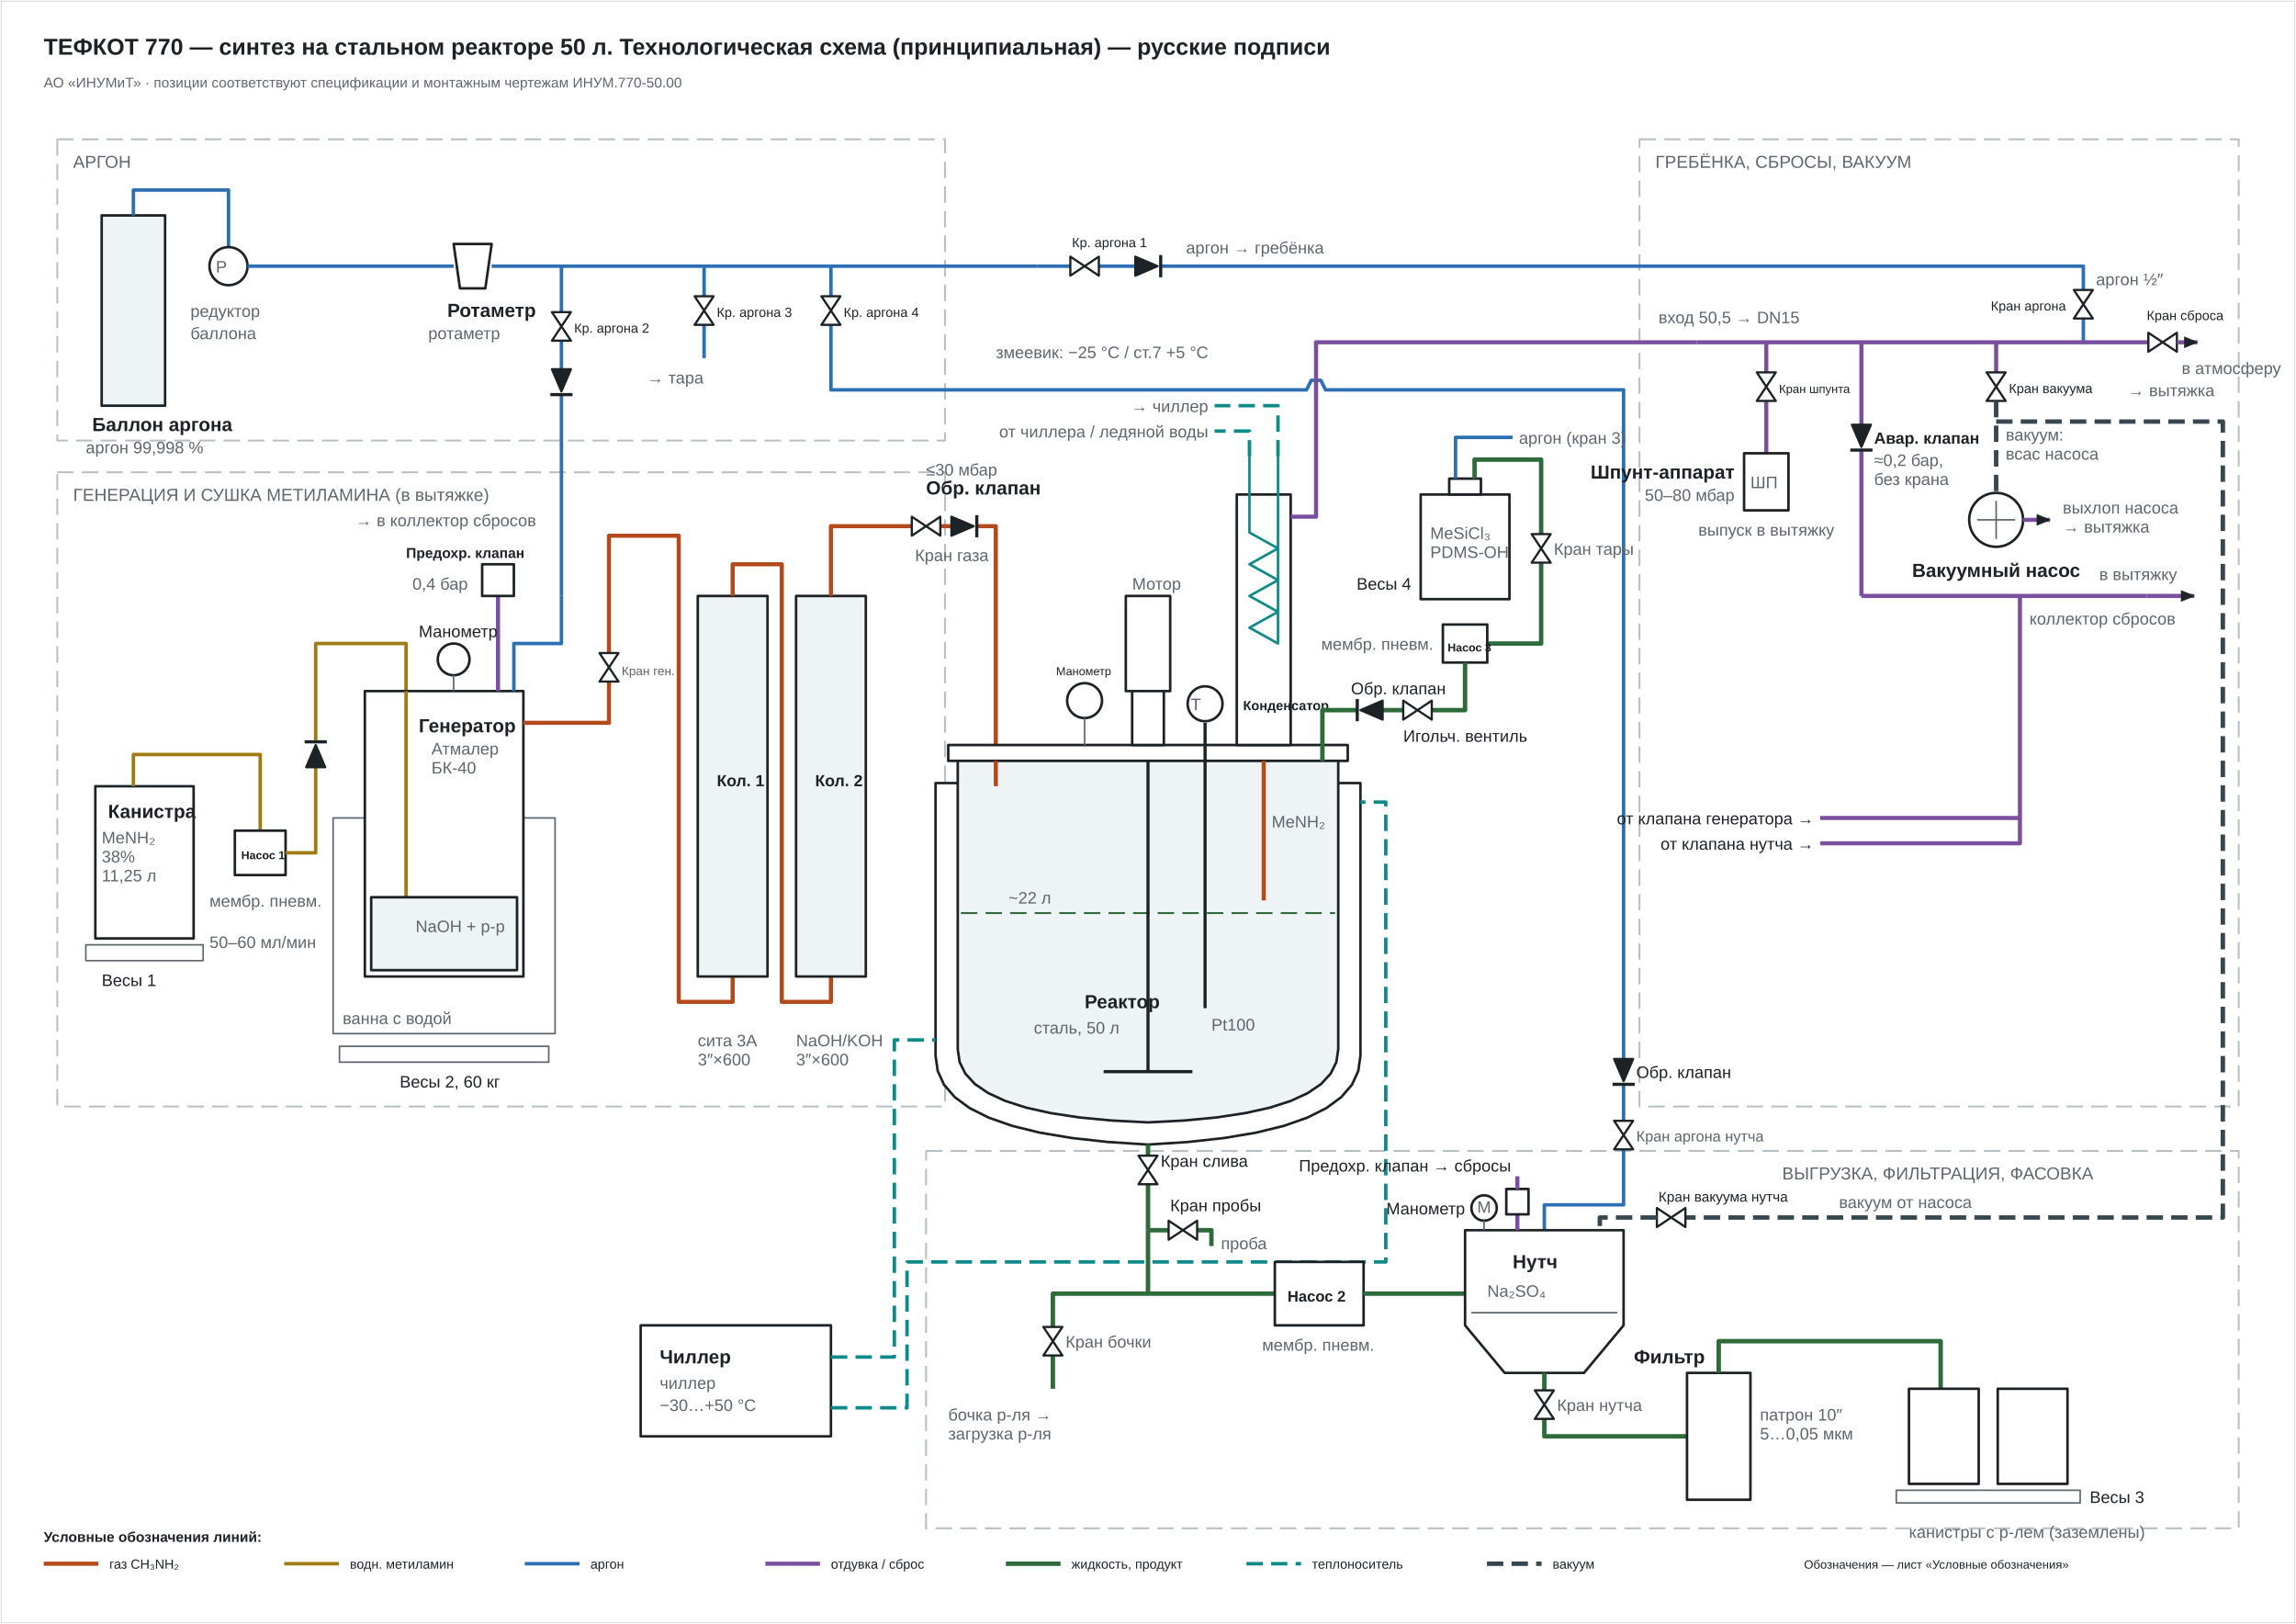
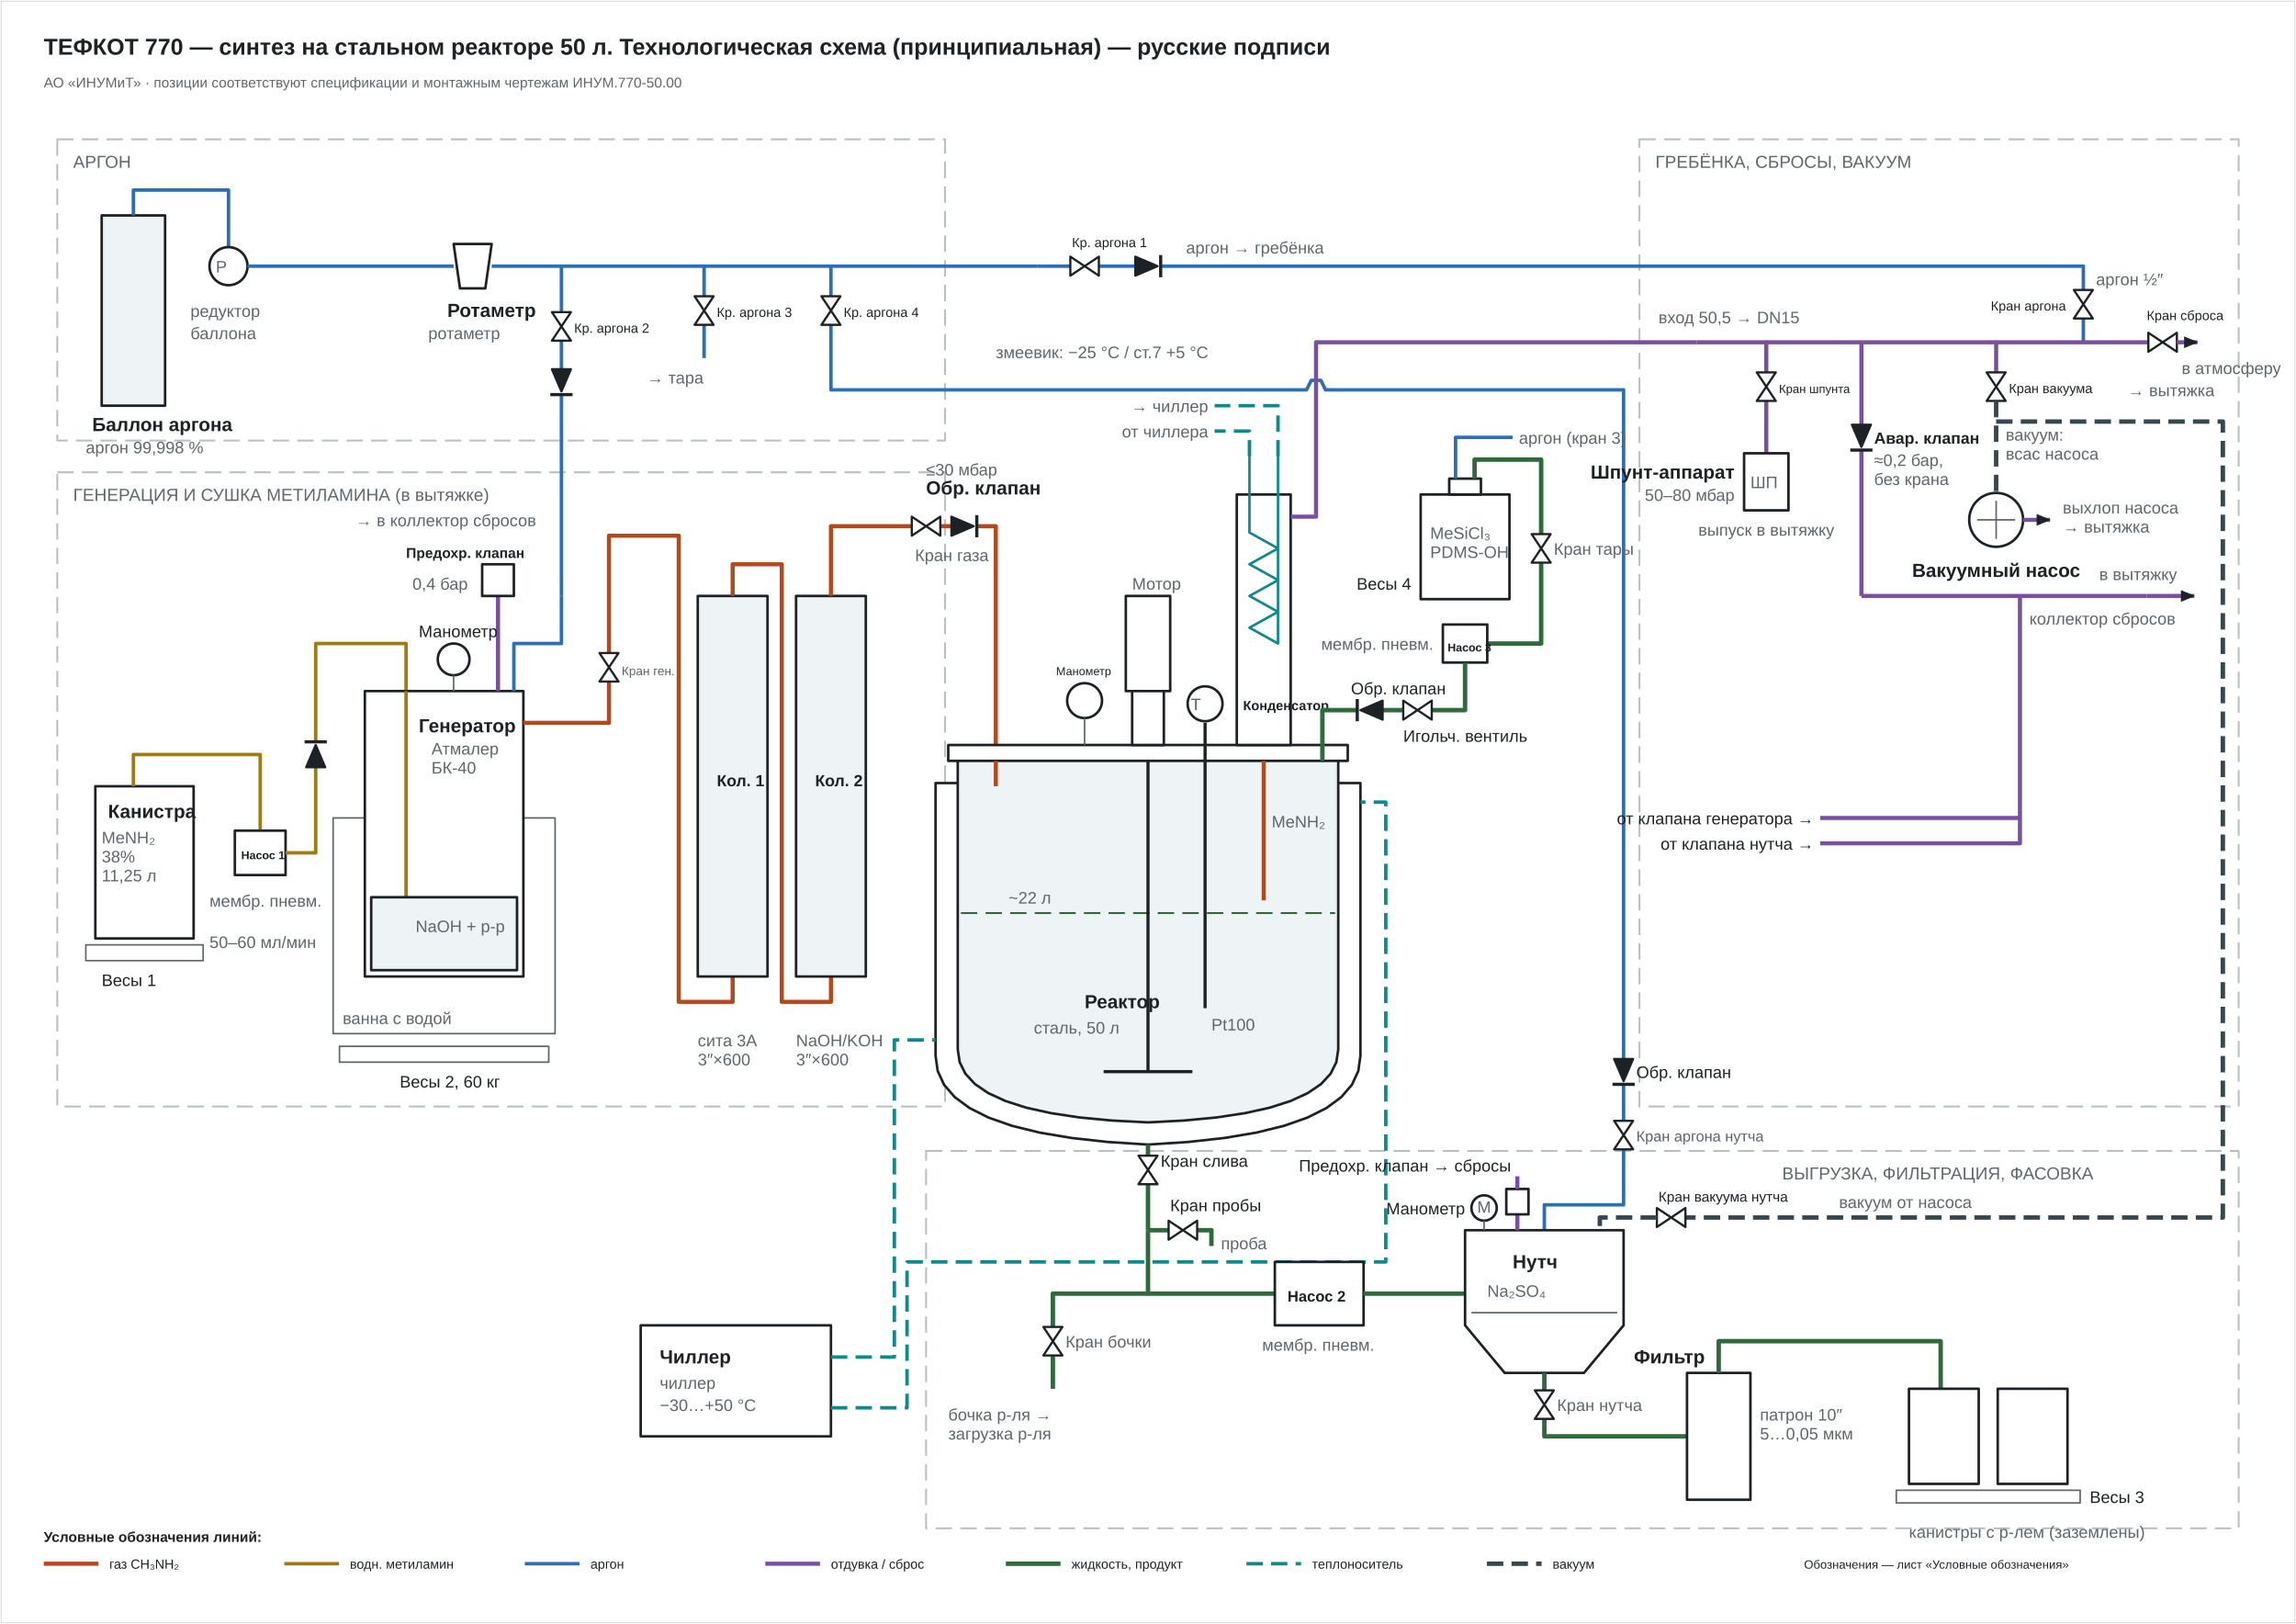
<svg xmlns="http://www.w3.org/2000/svg" viewBox="0 0 420.0 297.0" width="420.0mm" height="297.0mm" font-family="Arial, 'Liberation Sans', sans-serif">
  <rect width="100%" height="100%" fill="#fff" />
  <path d="M0.20,0.20 L419.80,0.20 L419.80,296.80 L0.20,296.80 Z" fill="none" stroke="#bbbbbb" stroke-width="0.1" stroke-linejoin="round" />
  <text x="8.00" y="10.00" font-size="4.2" text-anchor="start" fill="#1d2226" font-weight="bold">ТЕФКОТ 770 — синтез на стальном реакторе 50 л. Технологическая схема (принципиальная) — русские подписи</text>
  <text x="8.00" y="16.00" font-size="2.6" text-anchor="start" fill="#5d666d">АО «ИНУМиТ» · позиции соответствуют спецификации и монтажным чертежам ИНУМ.770-50.00</text>
  <path d="M10.48,25.48 L172.88,25.48 L172.88,80.58 L10.48,80.58 Z" fill="none" stroke="#b9c0c3" stroke-width="0.348" stroke-dasharray="3 1.5" stroke-linejoin="round" />
  <text x="13.38" y="30.70" font-size="3.19" text-anchor="start" fill="#5d666d">АРГОН</text>
  <path d="M10.48,86.38 L172.88,86.38 L172.88,202.38 L10.48,202.38 Z" fill="none" stroke="#b9c0c3" stroke-width="0.348" stroke-dasharray="3 1.5" stroke-linejoin="round" />
  <text x="13.38" y="91.60" font-size="3.19" text-anchor="start" fill="#5d666d">ГЕНЕРАЦИЯ И СУШКА МЕТИЛАМИНА (в вытяжке)</text>
  <path d="M299.90,25.48 L409.52,25.48 L409.52,202.38 L299.90,202.38 Z" fill="none" stroke="#b9c0c3" stroke-width="0.348" stroke-dasharray="3 1.5" stroke-linejoin="round" />
  <text x="302.80" y="30.70" font-size="3.19" text-anchor="start" fill="#5d666d">ГРЕБЁНКА, СБРОСЫ, ВАКУУМ</text>
  <path d="M169.40,210.50 L409.52,210.50 L409.52,279.52 L169.40,279.52 Z" fill="none" stroke="#b9c0c3" stroke-width="0.348" stroke-dasharray="3 1.5" stroke-linejoin="round" />
  <text x="326.00" y="215.72" font-size="3.19" text-anchor="start" fill="#5d666d">ВЫГРУЗКА, ФИЛЬТРАЦИЯ, ФАСОВКА</text>
  <path d="M18.60,39.40 L30.20,39.40 L30.20,74.20 L18.60,74.20 Z" fill="#eef3f5" stroke="#1d2226" stroke-width="0.464" stroke-linejoin="round" />
  <text x="16.86" y="78.84" font-size="3.48" text-anchor="start" fill="#1d2226" font-weight="bold">Баллон аргона</text>
  <text x="15.70" y="82.90" font-size="3.045" text-anchor="start" fill="#5d666d">аргон 99,998 %</text>
  <path d="M24.40,39.40 L24.40,34.76 L41.80,34.76 L41.80,45.20" fill="none" stroke="#2d6fb3" stroke-width="0.638" stroke-linejoin="round" />
  <circle cx="41.80" cy="48.68" r="3.48" fill="#ffffff" stroke="#1d2226" stroke-width="0.464" />
  <text x="39.48" y="49.84" font-size="3.045" text-anchor="start" fill="#5d666d">Р</text>
  <text x="34.84" y="57.96" font-size="3.045" text-anchor="start" fill="#5d666d">редуктор</text>
  <text x="34.84" y="62.02" font-size="3.045" text-anchor="start" fill="#5d666d">баллона</text>
  <path d="M45.28,48.68 L82.98,48.68" fill="none" stroke="#2d6fb3" stroke-width="0.638" stroke-linejoin="round" />
  <path d="M82.98,44.62 L89.94,44.62 L88.78,52.74 L84.14,52.74 Z" fill="#ffffff" stroke="#1d2226" stroke-width="0.464" stroke-linejoin="round" />
  <text x="81.82" y="57.96" font-size="3.48" text-anchor="start" fill="#1d2226" font-weight="bold">Ротаметр</text>
  <text x="78.34" y="62.02" font-size="3.045" text-anchor="start" fill="#5d666d">ротаметр</text>
  <path d="M89.94,48.68 L169.40,48.68 L189.70,48.68" fill="none" stroke="#2d6fb3" stroke-width="0.638" stroke-linejoin="round" />
  <path d="M102.70,48.68 L102.70,57.09" fill="none" stroke="#2d6fb3" stroke-width="0.638" stroke-linejoin="round" />
  <path d="M102.70,62.31 L102.70,67.53" fill="none" stroke="#2d6fb3" stroke-width="0.638" stroke-linejoin="round" />
  <path d="M102.70,72.17 L102.70,109.00" fill="none" stroke="#2d6fb3" stroke-width="0.638" stroke-linejoin="round" />
  <path d="M100.96,57.09 L104.44,62.31 L100.96,62.31 L104.44,57.09 Z" fill="#ffffff" stroke="#1d2226" stroke-width="0.406" stroke-linejoin="round" />
  <text x="105.02" y="60.86" font-size="2.436" text-anchor="start" fill="#1d2226">Кр. аргона 2</text>
  <path d="M100.96,67.53 L102.70,71.59 L104.44,67.53 Z" fill="#1d2226" stroke="#1d2226" stroke-width="0.406" stroke-linejoin="round" />
  <path d="M100.67,72.17 L104.73,72.17" fill="none" stroke="#1d2226" stroke-width="0.58" stroke-linejoin="round" />
  <path d="M128.80,48.68 L128.80,54.19" fill="none" stroke="#2d6fb3" stroke-width="0.638" stroke-linejoin="round" />
  <path d="M128.80,59.41 L128.80,65.50" fill="none" stroke="#2d6fb3" stroke-width="0.638" stroke-linejoin="round" />
  <path d="M127.06,54.19 L130.54,59.41 L127.06,59.41 L130.54,54.19 Z" fill="#ffffff" stroke="#1d2226" stroke-width="0.406" stroke-linejoin="round" />
  <text x="131.12" y="57.96" font-size="2.436" text-anchor="start" fill="#1d2226">Кр. аргона 3</text>
  <text x="118.36" y="70.14" font-size="3.045" text-anchor="start" fill="#5d666d">→ тара</text>
  <path d="M152.00,48.68 L152.00,54.19" fill="none" stroke="#2d6fb3" stroke-width="0.638" stroke-linejoin="round" />
  <path d="M152.00,59.41 L152.00,71.30 L239.00,71.30 L239.87,69.56 L241.61,69.56 L242.48,71.30 L297.00,71.30 L297.00,193.68" fill="none" stroke="#2d6fb3" stroke-width="0.638" stroke-linejoin="round" />
  <path d="M297.00,198.32 L297.00,204.99" fill="none" stroke="#2d6fb3" stroke-width="0.638" stroke-linejoin="round" />
  <path d="M297.00,210.21 L297.00,220.36 L282.50,220.36 L282.50,225.00" fill="none" stroke="#2d6fb3" stroke-width="0.638" stroke-linejoin="round" />
  <path d="M150.26,54.19 L153.74,59.41 L150.26,59.41 L153.74,54.19 Z" fill="#ffffff" stroke="#1d2226" stroke-width="0.406" stroke-linejoin="round" />
  <text x="154.32" y="57.96" font-size="2.436" text-anchor="start" fill="#1d2226">Кр. аргона 4</text>
  <path d="M295.26,193.68 L297.00,197.74 L298.74,193.68 Z" fill="#1d2226" stroke="#1d2226" stroke-width="0.406" stroke-linejoin="round" />
  <path d="M294.97,198.32 L299.03,198.32" fill="none" stroke="#1d2226" stroke-width="0.58" stroke-linejoin="round" />
  <text x="299.32" y="197.16" font-size="3.045" text-anchor="start" fill="#1d2226">Обр. клапан</text>
  <path d="M295.26,204.99 L298.74,210.21 L295.26,210.21 L298.74,204.99 Z" fill="#ffffff" stroke="#1d2226" stroke-width="0.406" stroke-linejoin="round" />
  <text x="299.32" y="208.76" font-size="2.74" text-anchor="start" fill="#5d666d">Кран аргона нутча</text>
  <path d="M189.70,48.68 L195.79,48.68" fill="none" stroke="#2d6fb3" stroke-width="0.638" stroke-linejoin="round" />
  <path d="M201.01,48.68 L207.68,48.68" fill="none" stroke="#2d6fb3" stroke-width="0.638" stroke-linejoin="round" />
  <path d="M212.32,48.68 L381.10,48.68 L381.10,53.03" fill="none" stroke="#2d6fb3" stroke-width="0.638" stroke-linejoin="round" />
  <path d="M381.10,58.25 L381.10,62.60" fill="none" stroke="#2d6fb3" stroke-width="0.638" stroke-linejoin="round" />
  <path d="M195.79,46.94 L201.01,50.42 L201.01,46.94 L195.79,50.42 Z" fill="#ffffff" stroke="#1d2226" stroke-width="0.406" stroke-linejoin="round" />
  <text x="196.08" y="45.20" font-size="2.436" text-anchor="start" fill="#1d2226">Кр. аргона 1</text>
  <path d="M207.68,46.94 L211.74,48.68 L207.68,50.42 Z" fill="#1d2226" stroke="#1d2226" stroke-width="0.406" stroke-linejoin="round" />
  <path d="M212.32,46.65 L212.32,50.71" fill="none" stroke="#1d2226" stroke-width="0.58" stroke-linejoin="round" />
  <text x="216.96" y="46.36" font-size="3.045" text-anchor="start" fill="#5d666d">аргон → гребёнка</text>
  <path d="M17.44,143.80 L35.42,143.80 L35.42,171.64 L17.44,171.64 Z" fill="#ffffff" stroke="#1d2226" stroke-width="0.464" stroke-linejoin="round" />
  <text x="19.76" y="149.60" font-size="3.48" text-anchor="start" fill="#1d2226" font-weight="bold">Канистра</text>
  <text x="18.60" y="154.24" font-size="3.045" text-anchor="start" fill="#5d666d">MeNH₂</text>
  <text x="18.60" y="157.72" font-size="3.045" text-anchor="start" fill="#5d666d">38%</text>
  <text x="18.60" y="161.20" font-size="3.045" text-anchor="start" fill="#5d666d">11,25 л</text>
  <path d="M15.70,172.80 L37.16,172.80 L37.16,175.70 L15.70,175.70 Z" fill="none" stroke="#5d666d" stroke-width="0.29" stroke-linejoin="round" />
  <text x="18.60" y="180.34" font-size="3.045" text-anchor="start" fill="#1d2226">Весы 1</text>
  <path d="M24.40,143.80 L24.40,138.00 L47.60,138.00 L47.60,151.92" fill="none" stroke="#a07a12" stroke-width="0.638" stroke-linejoin="round" />
  <path d="M42.96,151.92 L52.24,151.92 L52.24,160.04 L42.96,160.04 Z" fill="#ffffff" stroke="#1d2226" stroke-width="0.464" stroke-linejoin="round" />
  <text x="44.12" y="157.14" font-size="2.088" text-anchor="start" fill="#1d2226" font-weight="bold">Насос 1</text>
  <text x="38.32" y="165.84" font-size="3.045" text-anchor="start" fill="#5d666d">мембр. пневм.</text>
  <text x="38.32" y="173.38" font-size="3.045" text-anchor="start" fill="#5d666d">50–60 мл/мин</text>
  <path d="M52.24,155.98 L57.75,155.98 L57.75,140.32" fill="none" stroke="#a07a12" stroke-width="0.638" stroke-linejoin="round" />
  <path d="M57.75,135.68 L57.75,117.70 L74.28,117.70 L74.28,126.40" fill="none" stroke="#a07a12" stroke-width="0.638" stroke-linejoin="round" />
  <path d="M56.01,140.32 L57.75,136.26 L59.49,140.32 Z" fill="#1d2226" stroke="#1d2226" stroke-width="0.406" stroke-linejoin="round" />
  <path d="M55.72,135.68 L59.78,135.68" fill="none" stroke="#1d2226" stroke-width="0.58" stroke-linejoin="round" />
  <path d="M60.94,149.60 L101.54,149.60 L101.54,189.04 L60.94,189.04 Z" fill="none" stroke="#5d666d" stroke-width="0.29" stroke-linejoin="round" />
  <text x="62.68" y="187.30" font-size="3.045" text-anchor="start" fill="#5d666d">ванна с водой</text>
  <path d="M66.74,126.40 L95.74,126.40 L95.74,178.60 L66.74,178.60 Z" fill="#ffffff" stroke="#1d2226" stroke-width="0.464" stroke-linejoin="round" />
  <path d="M74.28,126.40 L74.28,172.80" fill="none" stroke="#a07a12" stroke-width="0.638" stroke-linejoin="round" />
  <path d="M67.90,164.10 L94.58,164.10 L94.58,177.44 L67.90,177.44 Z" fill="#eef3f5" stroke="#1d2226" stroke-width="0.464" stroke-linejoin="round" />
  <text x="76.02" y="170.48" font-size="3.045" text-anchor="start" fill="#5d666d">NaOH + р-р</text>
  <text x="76.60" y="133.94" font-size="3.48" text-anchor="start" fill="#1d2226" font-weight="bold">Генератор</text>
  <text x="78.92" y="138.00" font-size="3.045" text-anchor="start" fill="#5d666d">Атмалер</text>
  <text x="78.92" y="141.48" font-size="3.045" text-anchor="start" fill="#5d666d">БК-40</text>
  <path d="M62.10,191.36 L100.38,191.36 L100.38,194.26 L62.10,194.26 Z" fill="none" stroke="#5d666d" stroke-width="0.29" stroke-linejoin="round" />
  <text x="73.12" y="198.90" font-size="3.045" text-anchor="start" fill="#1d2226">Весы 2, 60 кг</text>
  <path d="M91.10,126.40 L91.10,117.70 L91.10,109.00" fill="none" stroke="#7a4fa0" stroke-width="0.754" stroke-linejoin="round" />
  <path d="M88.20,103.20 L94.00,103.20 L94.00,109.00 L88.20,109.00 Z" fill="#ffffff" stroke="#1d2226" stroke-width="0.464" stroke-linejoin="round" />
  <text x="74.28" y="102.04" font-size="2.61" text-anchor="start" fill="#1d2226" font-weight="bold">Предохр. клапан</text>
  <text x="75.44" y="107.84" font-size="3.045" text-anchor="start" fill="#5d666d">0,4 бар</text>
  <text x="65.00" y="96.24" font-size="3.045" text-anchor="start" fill="#5d666d">→ в коллектор сбросов</text>
  <circle cx="82.98" cy="120.60" r="2.90" fill="#ffffff" stroke="#1d2226" stroke-width="0.464" />
  <path d="M82.98,123.50 L82.98,126.40" fill="none" stroke="#5d666d" stroke-width="0.29" stroke-linejoin="round" />
  <text x="76.60" y="116.54" font-size="3.045" text-anchor="start" fill="#1d2226">Манометр</text>
  <path d="M102.70,109.00 L102.70,117.70 L94.00,117.70 L94.00,126.40" fill="none" stroke="#2d6fb3" stroke-width="0.638" stroke-linejoin="round" />
  <path d="M95.74,132.20 L111.40,132.20 L111.40,124.66" fill="none" stroke="#b4491b" stroke-width="0.754" stroke-linejoin="round" />
  <path d="M111.40,119.44 L111.40,97.98 L124.16,97.98 L124.16,183.24 L134.02,183.24 L134.02,178.60" fill="none" stroke="#b4491b" stroke-width="0.754" stroke-linejoin="round" />
  <path d="M109.66,119.44 L113.14,124.66 L109.66,124.66 L113.14,119.44 Z" fill="#ffffff" stroke="#1d2226" stroke-width="0.406" stroke-linejoin="round" />
  <text x="113.72" y="123.50" font-size="2.284" text-anchor="start" fill="#5d666d">Кран ген.</text>
  <path d="M127.64,109.00 L140.40,109.00 L140.40,178.60 L127.64,178.60 Z" fill="#eef3f5" stroke="#1d2226" stroke-width="0.464" stroke-linejoin="round" />
  <text x="131.12" y="143.80" font-size="2.958" text-anchor="start" fill="#1d2226" font-weight="bold">Кол. 1</text>
  <text x="127.64" y="191.36" font-size="3.045" text-anchor="start" fill="#5d666d">сита 3А</text>
  <text x="127.64" y="194.84" font-size="3.045" text-anchor="start" fill="#5d666d">3″×600</text>
  <path d="M134.02,109.00 L134.02,103.20 L143.01,103.20 L143.01,183.24 L152.00,183.24 L152.00,178.60" fill="none" stroke="#b4491b" stroke-width="0.754" stroke-linejoin="round" />
  <path d="M145.62,109.00 L158.38,109.00 L158.38,178.60 L145.62,178.60 Z" fill="#eef3f5" stroke="#1d2226" stroke-width="0.464" stroke-linejoin="round" />
  <text x="149.10" y="143.80" font-size="2.958" text-anchor="start" fill="#1d2226" font-weight="bold">Кол. 2</text>
  <text x="145.62" y="191.36" font-size="3.045" text-anchor="start" fill="#5d666d">NaOH/KOH</text>
  <text x="145.62" y="194.84" font-size="3.045" text-anchor="start" fill="#5d666d">3″×600</text>
  <path d="M152.00,109.00 L152.00,96.24 L166.79,96.24" fill="none" stroke="#b4491b" stroke-width="0.754" stroke-linejoin="round" />
  <path d="M172.01,96.24 L174.04,96.24" fill="none" stroke="#b4491b" stroke-width="0.754" stroke-linejoin="round" />
  <path d="M178.68,96.24 L182.16,96.24 L182.16,136.26" fill="none" stroke="#b4491b" stroke-width="0.754" stroke-linejoin="round" />
  <path d="M166.79,94.50 L172.01,97.98 L172.01,94.50 L166.79,97.98 Z" fill="#ffffff" stroke="#1d2226" stroke-width="0.406" stroke-linejoin="round" />
  <text x="167.37" y="102.62" font-size="3.045" text-anchor="start" fill="#5d666d">Кран газа</text>
  <path d="M174.04,94.50 L178.10,96.24 L174.04,97.98 Z" fill="#1d2226" stroke="#1d2226" stroke-width="0.406" stroke-linejoin="round" />
  <path d="M178.68,94.21 L178.68,98.27" fill="none" stroke="#1d2226" stroke-width="0.58" stroke-linejoin="round" />
  <text x="169.40" y="90.44" font-size="3.48" text-anchor="start" fill="#1d2226" font-weight="bold">Обр. клапан</text>
  <text x="169.40" y="86.96" font-size="3.045" text-anchor="start" fill="#5d666d">≤30 мбар</text>
  <path d="M171.14,143.22 L171.14,193.10 L171.53,195.87 L172.69,198.39 L174.64,200.65 L177.36,202.66 L180.85,204.41 L185.13,205.91 L190.18,207.15 L196.01,208.13 L202.62,208.86 L210.00,209.34 L217.38,208.86 L223.99,208.13 L229.82,207.15 L234.87,205.91 L239.14,204.41 L242.64,202.66 L245.36,200.65 L247.31,198.39 L248.47,195.87 L248.86,193.10 L248.86,143.22 Z" fill="#ffffff" stroke="#1d2226" stroke-width="0.464" stroke-linejoin="round" />
  <path d="M175.20,138.00 L175.20,191.94 L175.55,194.27 L176.59,196.37 L178.33,198.26 L180.77,199.92 L183.90,201.36 L187.73,202.59 L192.25,203.59 L197.47,204.38 L203.39,204.94 L210.00,205.28 L216.61,204.94 L222.53,204.38 L227.75,203.59 L232.27,202.59 L236.10,201.36 L239.23,199.92 L241.67,198.26 L243.41,196.37 L244.45,194.27 L244.80,191.94 L244.80,138.00 Z" fill="#eef3f5" stroke="#1d2226" stroke-width="0.464" stroke-linejoin="round" />
  <path d="M173.46,136.26 L246.54,136.26 L246.54,139.16 L173.46,139.16 Z" fill="#ffffff" stroke="#1d2226" stroke-width="0.464" stroke-linejoin="round" />
  <path d="M175.78,167.00 L244.22,167.00" fill="none" stroke="#2f6b3a" stroke-width="0.348" stroke-dasharray="3 1.5" stroke-linejoin="round" />
  <text x="184.48" y="165.26" font-size="3.045" text-anchor="start" fill="#5d666d">~22 л</text>
  <text x="198.40" y="184.40" font-size="3.48" text-anchor="start" fill="#1d2226" font-weight="bold">Реактор</text>
  <text x="189.12" y="189.04" font-size="3.045" text-anchor="start" fill="#5d666d">сталь, 50 л</text>
  <path d="M182.16,139.16 L182.16,143.80" fill="none" stroke="#b4491b" stroke-width="0.754" stroke-linejoin="round" />
  <path d="M231.17,139.16 L231.17,164.68" fill="none" stroke="#b4491b" stroke-width="0.754" stroke-linejoin="round" />
  <text x="232.62" y="151.34" font-size="3.045" text-anchor="start" fill="#5d666d">MeNH₂</text>
  <circle cx="198.40" cy="128.14" r="3.19" fill="#ffffff" stroke="#1d2226" stroke-width="0.464" />
  <path d="M198.40,131.33 L198.40,136.26" fill="none" stroke="#5d666d" stroke-width="0.29" stroke-linejoin="round" />
  <text x="193.18" y="123.50" font-size="2.131" text-anchor="start" fill="#1d2226">Манометр</text>
  <path d="M205.94,109.00 L214.06,109.00 L214.06,126.40 L205.94,126.40 Z" fill="#ffffff" stroke="#1d2226" stroke-width="0.464" stroke-linejoin="round" />
  <text x="207.10" y="107.84" font-size="3.045" text-anchor="start" fill="#5d666d">Мотор</text>
  <path d="M207.10,126.40 L212.90,126.40 L212.90,136.26 L207.10,136.26 Z" fill="#ffffff" stroke="#1d2226" stroke-width="0.464" stroke-linejoin="round" />
  <path d="M210.00,139.16 L210.00,196.00" fill="none" stroke="#1d2226" stroke-width="0.58" stroke-linejoin="round" />
  <path d="M201.88,196.00 L218.12,196.00" fill="none" stroke="#1d2226" stroke-width="0.58" stroke-linejoin="round" />
  <path d="M220.44,132.20 L220.44,184.40" fill="none" stroke="#1d2226" stroke-width="0.58" stroke-linejoin="round" />
  <circle cx="220.44" cy="128.72" r="3.19" fill="#ffffff" stroke="#1d2226" stroke-width="0.464" />
  <text x="217.83" y="129.88" font-size="3.045" text-anchor="start" fill="#5d666d">Т</text>
  <text x="221.60" y="188.46" font-size="3.045" text-anchor="start" fill="#5d666d">Pt100</text>
  <path d="M226.24,90.44 L236.10,90.44 L236.10,136.26 L226.24,136.26 Z" fill="#ffffff" stroke="#1d2226" stroke-width="0.464" stroke-linejoin="round" />
  <path d="M228.56,83.48 L228.56,97.40 L233.78,100.30 L228.56,103.20 L233.78,106.10 L228.56,109.00 L233.78,111.90 L228.56,114.80 L233.78,117.70 L233.78,83.48" fill="none" stroke="#0f8a8a" stroke-width="0.464" stroke-linejoin="round" />
  <path d="M228.56,83.48 L228.56,78.84 L222.18,78.84" fill="none" stroke="#0f8a8a" stroke-width="0.638" stroke-dasharray="3 1.5" stroke-linejoin="round" />
  <path d="M233.78,83.48 L233.78,74.20 L222.18,74.20" fill="none" stroke="#0f8a8a" stroke-width="0.638" stroke-dasharray="3 1.5" stroke-linejoin="round" />
  <text x="221.02" y="75.36" font-size="3.045" text-anchor="end" fill="#5d666d">→ чиллер</text>
-   <text x="221.02" y="80.00" font-size="3.045" text-anchor="end" fill="#5d666d">от чиллера / ледяной воды</text>
+   <text x="221.02" y="80.00" font-size="3.045" text-anchor="end" fill="#5d666d">от чиллера</text>
  <text x="227.40" y="129.88" font-size="2.436" text-anchor="start" fill="#1d2226" font-weight="bold">Конденсатор</text>
  <text x="182.16" y="65.50" font-size="3.045" text-anchor="start" fill="#5d666d">змеевик: −25 °C / ст.7 +5 °C</text>
  <path d="M259.88,90.44 L276.12,90.44 L276.12,109.58 L259.88,109.58 Z" fill="#ffffff" stroke="#1d2226" stroke-width="0.464" stroke-linejoin="round" />
  <path d="M265.10,87.54 L270.90,87.54 L270.90,90.44 L265.10,90.44 Z" fill="#ffffff" stroke="#1d2226" stroke-width="0.464" stroke-linejoin="round" />
  <text x="261.62" y="98.56" font-size="3.045" text-anchor="start" fill="#5d666d">MeSiCl₃</text>
  <text x="261.62" y="102.04" font-size="3.045" text-anchor="start" fill="#5d666d">PDMS-OH</text>
  <text x="258.14" y="107.84" font-size="3.045" text-anchor="end" fill="#1d2226">Весы 4</text>
  <path d="M266.26,87.54 L266.26,80.00 L276.70,80.00" fill="none" stroke="#2d6fb3" stroke-width="0.638" stroke-linejoin="round" />
  <text x="277.86" y="81.16" font-size="3.045" text-anchor="start" fill="#5d666d">аргон (кран 3)</text>
  <path d="M269.74,87.54 L269.74,84.06 L281.92,84.06 L281.92,97.69" fill="none" stroke="#2f6b3a" stroke-width="0.812" stroke-linejoin="round" />
  <path d="M281.92,102.91 L281.92,117.70 L272.06,117.70" fill="none" stroke="#2f6b3a" stroke-width="0.812" stroke-linejoin="round" />
  <path d="M280.18,97.69 L283.66,102.91 L280.18,102.91 L283.66,97.69 Z" fill="#ffffff" stroke="#1d2226" stroke-width="0.406" stroke-linejoin="round" />
  <text x="284.24" y="101.46" font-size="3.045" text-anchor="start" fill="#5d666d">Кран тары</text>
  <path d="M263.94,114.22 L272.06,114.22 L272.06,121.18 L263.94,121.18 Z" fill="#ffffff" stroke="#1d2226" stroke-width="0.464" stroke-linejoin="round" />
  <text x="264.81" y="119.15" font-size="2.088" text-anchor="start" fill="#1d2226" font-weight="bold">Насос 3</text>
  <text x="262.20" y="118.86" font-size="3.045" text-anchor="end" fill="#5d666d">мембр. пневм.</text>
  <path d="M268.00,121.18 L268.00,129.88 L261.91,129.88" fill="none" stroke="#2f6b3a" stroke-width="0.812" stroke-linejoin="round" />
  <path d="M256.69,129.88 L252.92,129.88" fill="none" stroke="#2f6b3a" stroke-width="0.812" stroke-linejoin="round" />
  <path d="M248.28,129.88 L241.90,129.88 L241.90,139.16" fill="none" stroke="#2f6b3a" stroke-width="0.812" stroke-linejoin="round" />
  <path d="M256.69,128.14 L261.91,131.62 L261.91,128.14 L256.69,131.62 Z" fill="#ffffff" stroke="#1d2226" stroke-width="0.406" stroke-linejoin="round" />
  <text x="256.69" y="135.68" font-size="3.045" text-anchor="start" fill="#1d2226">Игольч. вентиль</text>
  <path d="M252.92,128.14 L248.86,129.88 L252.92,131.62 Z" fill="#1d2226" stroke="#1d2226" stroke-width="0.406" stroke-linejoin="round" />
  <path d="M248.28,127.85 L248.28,131.91" fill="none" stroke="#1d2226" stroke-width="0.58" stroke-linejoin="round" />
  <text x="247.12" y="126.98" font-size="3.045" text-anchor="start" fill="#1d2226">Обр. клапан</text>
  <path d="M236.10,94.50 L240.74,94.50 L240.74,62.60 L310.34,62.60" fill="none" stroke="#7a4fa0" stroke-width="0.754" stroke-linejoin="round" />
  <path d="M117.20,242.40 L152.00,242.40 L152.00,262.70 L117.20,262.70 Z" fill="#ffffff" stroke="#1d2226" stroke-width="0.464" stroke-linejoin="round" />
  <text x="120.68" y="249.36" font-size="3.48" text-anchor="start" fill="#1d2226" font-weight="bold">Чиллер</text>
  <text x="120.68" y="254.00" font-size="3.045" text-anchor="start" fill="#5d666d">чиллер</text>
  <text x="120.68" y="258.06" font-size="3.045" text-anchor="start" fill="#5d666d">−30…+50 °C</text>
  <path d="M152.00,248.20 L163.60,248.20 L163.60,190.20 L171.14,190.20" fill="none" stroke="#0f8a8a" stroke-width="0.638" stroke-dasharray="3 1.5" stroke-linejoin="round" />
  <path d="M152.00,257.48 L165.92,257.48 L165.92,230.80 L253.50,230.80 L253.50,146.70 L248.86,146.70" fill="none" stroke="#0f8a8a" stroke-width="0.638" stroke-dasharray="3 1.5" stroke-linejoin="round" />
  <path d="M310.34,62.60 L392.99,62.60" fill="none" stroke="#7a4fa0" stroke-width="0.754" stroke-linejoin="round" />
  <text x="303.38" y="59.12" font-size="3.045" text-anchor="start" fill="#5d666d">вход 50,5 → DN15</text>
  <path d="M323.10,62.60 L323.10,68.11" fill="none" stroke="#7a4fa0" stroke-width="0.754" stroke-linejoin="round" />
  <path d="M323.10,73.33 L323.10,82.90" fill="none" stroke="#7a4fa0" stroke-width="0.754" stroke-linejoin="round" />
  <path d="M321.36,68.11 L324.84,73.33 L321.36,73.33 L324.84,68.11 Z" fill="#ffffff" stroke="#1d2226" stroke-width="0.406" stroke-linejoin="round" />
  <text x="325.42" y="71.88" font-size="2.192" text-anchor="start" fill="#1d2226">Кран шпунта</text>
  <path d="M319.04,82.90 L327.16,82.90 L327.16,93.34 L319.04,93.34 Z" fill="#ffffff" stroke="#1d2226" stroke-width="0.464" stroke-linejoin="round" />
  <text x="320.20" y="89.28" font-size="3.045" text-anchor="start" fill="#5d666d">ШП</text>
  <text x="317.30" y="87.54" font-size="3.48" text-anchor="end" fill="#1d2226" font-weight="bold">Шпунт-аппарат</text>
  <text x="317.30" y="91.60" font-size="3.045" text-anchor="end" fill="#5d666d">50–80 мбар</text>
  <text x="323.10" y="97.98" font-size="3.045" text-anchor="middle" fill="#5d666d">выпуск в вытяжку</text>
  <path d="M340.50,62.60 L340.50,77.68" fill="none" stroke="#7a4fa0" stroke-width="0.754" stroke-linejoin="round" />
  <path d="M340.50,82.32 L340.50,109.00" fill="none" stroke="#7a4fa0" stroke-width="0.754" stroke-linejoin="round" />
  <path d="M338.76,77.68 L340.50,81.74 L342.24,77.68 Z" fill="#1d2226" stroke="#1d2226" stroke-width="0.406" stroke-linejoin="round" />
  <path d="M338.47,82.32 L342.53,82.32" fill="none" stroke="#1d2226" stroke-width="0.58" stroke-linejoin="round" />
  <text x="342.82" y="81.16" font-size="2.958" text-anchor="start" fill="#1d2226" font-weight="bold">Авар. клапан</text>
  <text x="342.82" y="85.22" font-size="3.045" text-anchor="start" fill="#5d666d">≈0,2 бар,</text>
  <text x="342.82" y="88.70" font-size="3.045" text-anchor="start" fill="#5d666d">без крана</text>
  <path d="M365.15,62.60 L365.15,68.11" fill="none" stroke="#7a4fa0" stroke-width="0.754" stroke-linejoin="round" />
  <path d="M363.41,68.11 L366.89,73.33 L363.41,73.33 L366.89,68.11 Z" fill="#ffffff" stroke="#1d2226" stroke-width="0.406" stroke-linejoin="round" />
  <text x="367.47" y="71.88" font-size="2.436" text-anchor="start" fill="#1d2226">Кран вакуума</text>
  <path d="M365.15,73.33 L365.15,90.15" fill="none" stroke="#37474f" stroke-width="0.812" stroke-dasharray="3 1.5" stroke-linejoin="round" />
  <path d="M365.15,77.10 L406.62,77.10 L406.62,222.68 L308.31,222.68" fill="none" stroke="#37474f" stroke-width="0.812" stroke-dasharray="3 1.5" stroke-linejoin="round" />
  <path d="M303.09,220.94 L308.31,224.42 L308.31,220.94 L303.09,224.42 Z" fill="#ffffff" stroke="#1d2226" stroke-width="0.406" stroke-linejoin="round" />
  <path d="M303.09,222.68 L292.65,222.68 L292.65,225.00" fill="none" stroke="#37474f" stroke-width="0.812" stroke-dasharray="3 1.5" stroke-linejoin="round" />
  <text x="303.38" y="219.78" font-size="2.588" text-anchor="start" fill="#1d2226">Кран вакуума нутча</text>
  <text x="336.40" y="220.94" font-size="3.045" text-anchor="start" fill="#5d666d">вакуум от насоса</text>
  <text x="366.89" y="80.58" font-size="3.045" text-anchor="start" fill="#5d666d">вакуум:</text>
  <text x="366.89" y="84.06" font-size="3.045" text-anchor="start" fill="#5d666d">всас насоса</text>
  <circle cx="365.15" cy="95.08" r="4.93" fill="#ffffff" stroke="#1d2226" stroke-width="0.464" />
  <path d="M361.67,95.08 L368.63,95.08" fill="none" stroke="#5d666d" stroke-width="0.29" stroke-linejoin="round" />
  <path d="M365.15,91.60 L365.15,98.56" fill="none" stroke="#5d666d" stroke-width="0.29" stroke-linejoin="round" />
  <text x="365.15" y="105.52" font-size="3.48" text-anchor="middle" fill="#1d2226" font-weight="bold">Вакуумный насос</text>
  <path d="M370.08,95.08 L375.01,95.08" fill="none" stroke="#7a4fa0" stroke-width="0.754" stroke-linejoin="round" />
  <path d="M375.01,95.08 L372.61,96.08 L372.61,94.08 Z" fill="#1d2226" stroke="#1d2226" stroke-width="0.1" stroke-linejoin="round" />
  <text x="377.33" y="93.92" font-size="3.045" text-anchor="start" fill="#5d666d">выхлоп насоса</text>
  <text x="377.33" y="97.40" font-size="3.045" text-anchor="start" fill="#5d666d">→ вытяжка</text>
  <path d="M379.36,53.03 L382.84,58.25 L379.36,58.25 L382.84,53.03 Z" fill="#ffffff" stroke="#1d2226" stroke-width="0.406" stroke-linejoin="round" />
  <text x="377.92" y="56.80" font-size="2.436" text-anchor="end" fill="#1d2226">Кран аргона</text>
  <text x="383.42" y="52.16" font-size="3.045" text-anchor="start" fill="#5d666d">аргон ½″</text>
  <path d="M392.99,60.86 L398.21,64.34 L398.21,60.86 L392.99,64.34 Z" fill="#ffffff" stroke="#1d2226" stroke-width="0.406" stroke-linejoin="round" />
  <text x="392.70" y="58.54" font-size="2.436" text-anchor="start" fill="#1d2226">Кран сброса</text>
  <path d="M398.21,62.60 L401.98,62.60" fill="none" stroke="#7a4fa0" stroke-width="0.754" stroke-linejoin="round" />
  <path d="M401.98,62.60 L399.58,63.60 L399.58,61.60 Z" fill="#1d2226" stroke="#1d2226" stroke-width="0.1" stroke-linejoin="round" />
  <text x="399.08" y="68.40" font-size="3.045" text-anchor="start" fill="#5d666d">в атмосферу</text>
  <text x="389.22" y="72.46" font-size="3.045" text-anchor="start" fill="#5d666d">→ вытяжка</text>
  <path d="M340.50,109.00 L392.70,109.00" fill="none" stroke="#7a4fa0" stroke-width="0.754" stroke-linejoin="round" />
  <path d="M392.70,109.00 L401.40,109.00" fill="none" stroke="#7a4fa0" stroke-width="0.754" stroke-linejoin="round" />
  <path d="M401.40,109.00 L399.00,110.00 L399.00,108.00 Z" fill="#1d2226" stroke="#1d2226" stroke-width="0.1" stroke-linejoin="round" />
  <text x="371.24" y="114.22" font-size="3.045" text-anchor="start" fill="#5d666d">коллектор сбросов</text>
  <text x="384.00" y="106.10" font-size="3.045" text-anchor="start" fill="#5d666d">в вытяжку</text>
  <text x="331.80" y="150.76" font-size="3.045" text-anchor="end" fill="#1d2226">от клапана генератора →</text>
  <path d="M332.96,149.60 L369.50,149.60" fill="none" stroke="#7a4fa0" stroke-width="0.754" stroke-linejoin="round" />
  <text x="331.80" y="155.40" font-size="3.045" text-anchor="end" fill="#1d2226">от клапана нутча →</text>
  <path d="M332.96,154.24 L369.50,154.24 L369.50,109.00" fill="none" stroke="#7a4fa0" stroke-width="0.754" stroke-linejoin="round" />
  <path d="M210.00,209.34 L210.00,211.37" fill="none" stroke="#2f6b3a" stroke-width="0.812" stroke-linejoin="round" />
  <path d="M210.00,216.59 L210.00,225.00" fill="none" stroke="#2f6b3a" stroke-width="0.812" stroke-linejoin="round" />
  <path d="M208.26,211.37 L211.74,216.59 L208.26,216.59 L211.74,211.37 Z" fill="#ffffff" stroke="#1d2226" stroke-width="0.406" stroke-linejoin="round" />
  <text x="212.32" y="213.40" font-size="3.045" text-anchor="start" fill="#1d2226">Кран слива</text>
  <path d="M210.00,225.00 L210.00,236.60 L233.20,236.60" fill="none" stroke="#2f6b3a" stroke-width="0.812" stroke-linejoin="round" />
  <path d="M210.00,225.00 L213.77,225.00" fill="none" stroke="#2f6b3a" stroke-width="0.812" stroke-linejoin="round" />
  <path d="M218.99,225.00 L221.60,225.00 L221.60,227.90" fill="none" stroke="#2f6b3a" stroke-width="0.812" stroke-linejoin="round" />
  <path d="M213.77,223.26 L218.99,226.74 L218.99,223.26 L213.77,226.74 Z" fill="#ffffff" stroke="#1d2226" stroke-width="0.406" stroke-linejoin="round" />
  <text x="214.06" y="221.52" font-size="3.045" text-anchor="start" fill="#1d2226">Кран пробы</text>
  <text x="223.34" y="228.48" font-size="3.045" text-anchor="start" fill="#5d666d">проба</text>
  <path d="M210.00,236.60 L192.60,236.60 L192.60,242.69" fill="none" stroke="#2f6b3a" stroke-width="0.812" stroke-linejoin="round" />
  <path d="M192.60,247.91 L192.60,254.00" fill="none" stroke="#2f6b3a" stroke-width="0.812" stroke-linejoin="round" />
  <path d="M190.86,242.69 L194.34,247.91 L190.86,247.91 L194.34,242.69 Z" fill="#ffffff" stroke="#1d2226" stroke-width="0.406" stroke-linejoin="round" />
  <text x="194.92" y="246.46" font-size="3.045" text-anchor="start" fill="#5d666d">Кран бочки</text>
  <text x="173.46" y="259.80" font-size="3.045" text-anchor="start" fill="#5d666d">бочка р-ля →</text>
  <text x="173.46" y="263.28" font-size="3.045" text-anchor="start" fill="#5d666d">загрузка р-ля</text>
  <path d="M233.20,230.80 L249.44,230.80 L249.44,242.40 L233.20,242.40 Z" fill="#ffffff" stroke="#1d2226" stroke-width="0.464" stroke-linejoin="round" />
  <text x="235.52" y="238.05" font-size="2.784" text-anchor="start" fill="#1d2226" font-weight="bold">Насос 2</text>
  <text x="230.88" y="247.04" font-size="3.045" text-anchor="start" fill="#5d666d">мембр. пневм.</text>
  <path d="M249.44,236.60 L268.00,236.60" fill="none" stroke="#2f6b3a" stroke-width="0.812" stroke-linejoin="round" />
  <path d="M268.00,225.00 L297.00,225.00 L297.00,242.40 L289.75,251.10 L275.25,251.10 L268.00,242.40 Z" fill="#ffffff" stroke="#1d2226" stroke-width="0.464" stroke-linejoin="round" />
  <path d="M269.16,240.08 L295.84,240.08" fill="none" stroke="#5d666d" stroke-width="0.29" stroke-linejoin="round" />
  <text x="276.70" y="231.96" font-size="3.48" text-anchor="start" fill="#1d2226" font-weight="bold">Нутч</text>
  <text x="272.06" y="237.18" font-size="3.045" text-anchor="start" fill="#5d666d">Na₂SO₄</text>
  <circle cx="271.48" cy="220.94" r="2.32" fill="#ffffff" stroke="#1d2226" stroke-width="0.464" />
  <text x="271.48" y="221.81" font-size="3.045" text-anchor="middle" fill="#5d666d">М</text>
  <path d="M271.48,223.26 L271.48,225.00" fill="none" stroke="#5d666d" stroke-width="0.29" stroke-linejoin="round" />
  <text x="268.00" y="222.10" font-size="3.045" text-anchor="end" fill="#1d2226">Манометр</text>
  <path d="M277.57,225.00 L277.57,222.10" fill="none" stroke="#7a4fa0" stroke-width="0.754" stroke-linejoin="round" />
  <path d="M275.54,217.46 L279.60,217.46 L279.60,222.10 L275.54,222.10 Z" fill="#ffffff" stroke="#1d2226" stroke-width="0.464" stroke-linejoin="round" />
  <path d="M277.57,217.46 L277.57,215.14" fill="none" stroke="#7a4fa0" stroke-width="0.754" stroke-linejoin="round" />
  <text x="276.41" y="214.27" font-size="3.045" text-anchor="end" fill="#1d2226">Предохр. клапан → сбросы</text>
  <path d="M282.50,251.10 L282.50,254.29" fill="none" stroke="#2f6b3a" stroke-width="0.812" stroke-linejoin="round" />
  <path d="M282.50,259.51 L282.50,262.70 L308.60,262.70" fill="none" stroke="#2f6b3a" stroke-width="0.812" stroke-linejoin="round" />
  <path d="M280.76,254.29 L284.24,259.51 L280.76,259.51 L284.24,254.29 Z" fill="#ffffff" stroke="#1d2226" stroke-width="0.406" stroke-linejoin="round" />
  <text x="284.82" y="258.06" font-size="3.045" text-anchor="start" fill="#5d666d">Кран нутча</text>
  <path d="M308.60,251.10 L320.20,251.10 L320.20,274.30 L308.60,274.30 Z" fill="#ffffff" stroke="#1d2226" stroke-width="0.464" stroke-linejoin="round" />
  <text x="311.86" y="249.36" font-size="3.48" text-anchor="end" fill="#1d2226" font-weight="bold">Фильтр</text>
  <text x="321.94" y="259.80" font-size="3.045" text-anchor="start" fill="#5d666d">патрон 10″</text>
  <text x="321.94" y="263.28" font-size="3.045" text-anchor="start" fill="#5d666d">5…0,05 мкм</text>
  <path d="M314.40,251.10 L314.40,245.30 L355.00,245.30 L355.00,254.00" fill="none" stroke="#2f6b3a" stroke-width="0.812" stroke-linejoin="round" />
  <path d="M349.20,254.00 L361.96,254.00 L361.96,271.40 L349.20,271.40 Z" fill="#ffffff" stroke="#1d2226" stroke-width="0.464" stroke-linejoin="round" />
  <path d="M365.44,254.00 L378.20,254.00 L378.20,271.40 L365.44,271.40 Z" fill="#ffffff" stroke="#1d2226" stroke-width="0.464" stroke-linejoin="round" />
  <path d="M346.88,272.56 L380.52,272.56 L380.52,274.88 L346.88,274.88 Z" fill="none" stroke="#5d666d" stroke-width="0.29" stroke-linejoin="round" />
  <text x="382.26" y="274.88" font-size="3.045" text-anchor="start" fill="#1d2226">Весы 3</text>
  <text x="349.20" y="281.26" font-size="3.045" text-anchor="start" fill="#5d666d">канистры с р-лем (заземлены)</text>
  <text x="8.00" y="282.00" font-size="2.6" text-anchor="start" fill="#1d2226" font-weight="bold">Условные обозначения линий:</text>
  <path d="M8.00,286.00 L18.00,286.00" fill="none" stroke="#b4491b" stroke-width="0.754" stroke-linejoin="round" />
  <text x="20.00" y="286.90" font-size="2.4" text-anchor="start" fill="#1d2226">газ CH₃NH₂</text>
  <path d="M52.00,286.00 L62.00,286.00" fill="none" stroke="#a07a12" stroke-width="0.638" stroke-linejoin="round" />
  <text x="64.00" y="286.90" font-size="2.4" text-anchor="start" fill="#1d2226">водн. метиламин</text>
  <path d="M96.00,286.00 L106.00,286.00" fill="none" stroke="#2d6fb3" stroke-width="0.638" stroke-linejoin="round" />
  <text x="108.00" y="286.90" font-size="2.4" text-anchor="start" fill="#1d2226">аргон</text>
  <path d="M140.00,286.00 L150.00,286.00" fill="none" stroke="#7a4fa0" stroke-width="0.754" stroke-linejoin="round" />
  <text x="152.00" y="286.90" font-size="2.4" text-anchor="start" fill="#1d2226">отдувка / сброс</text>
  <path d="M184.00,286.00 L194.00,286.00" fill="none" stroke="#2f6b3a" stroke-width="0.812" stroke-linejoin="round" />
  <text x="196.00" y="286.90" font-size="2.4" text-anchor="start" fill="#1d2226">жидкость, продукт</text>
  <path d="M228.00,286.00 L238.00,286.00" fill="none" stroke="#0f8a8a" stroke-width="0.638" stroke-dasharray="3 1.5" stroke-linejoin="round" />
  <text x="240.00" y="286.90" font-size="2.4" text-anchor="start" fill="#1d2226">теплоноситель</text>
  <path d="M272.00,286.00 L282.00,286.00" fill="none" stroke="#37474f" stroke-width="0.812" stroke-dasharray="3 1.5" stroke-linejoin="round" />
  <text x="284.00" y="286.90" font-size="2.4" text-anchor="start" fill="#1d2226">вакуум</text>
  <text x="330.00" y="286.90" font-size="2.2" text-anchor="start" fill="#1d2226">Обозначения — лист «Условные обозначения»</text>
</svg>
